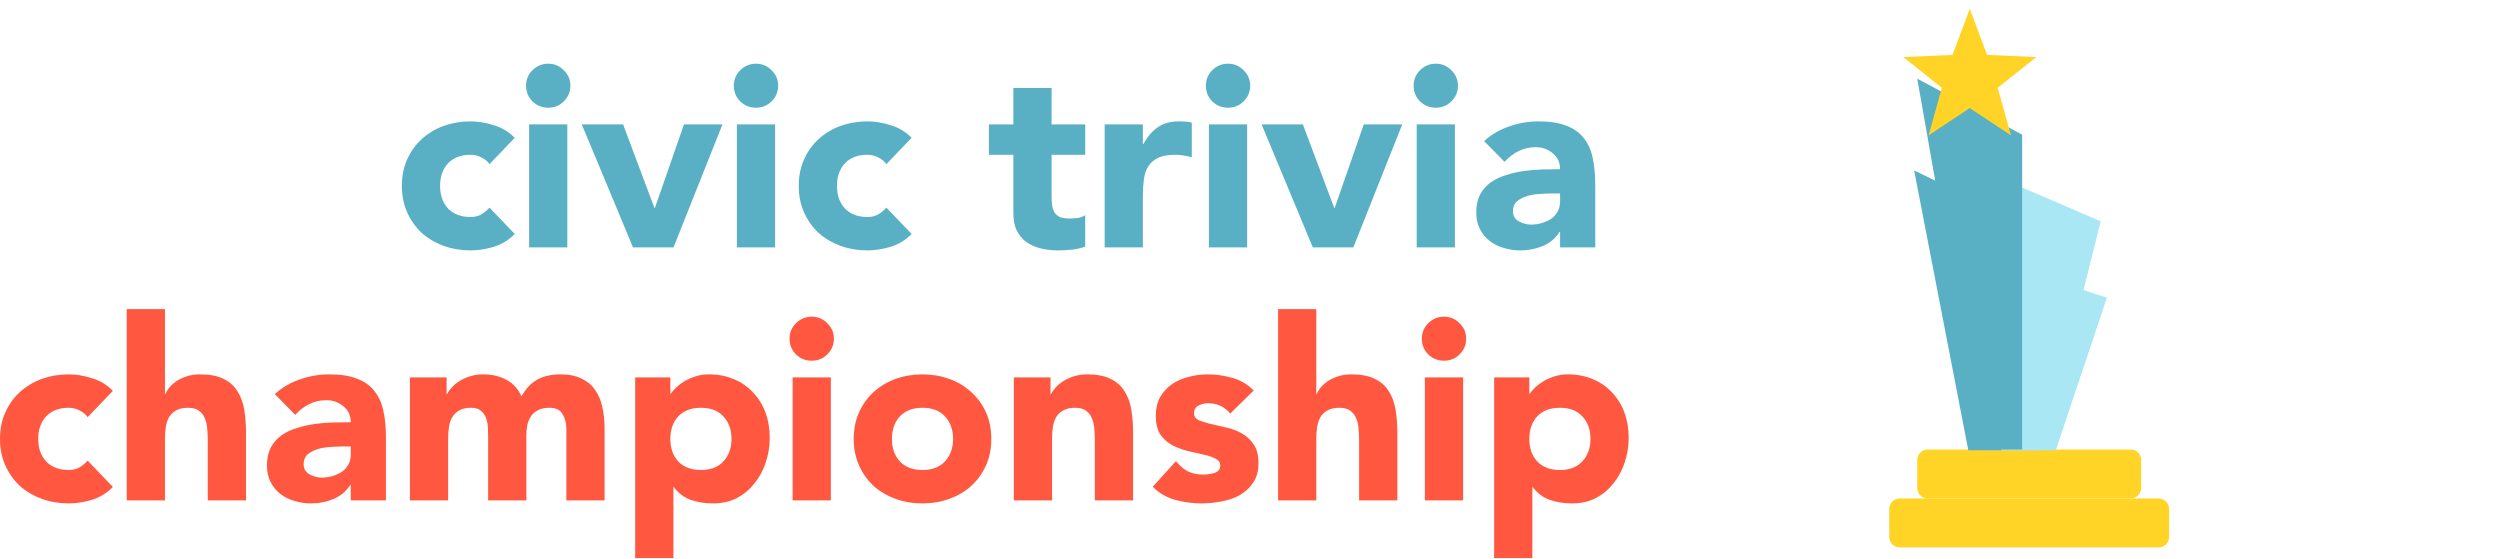
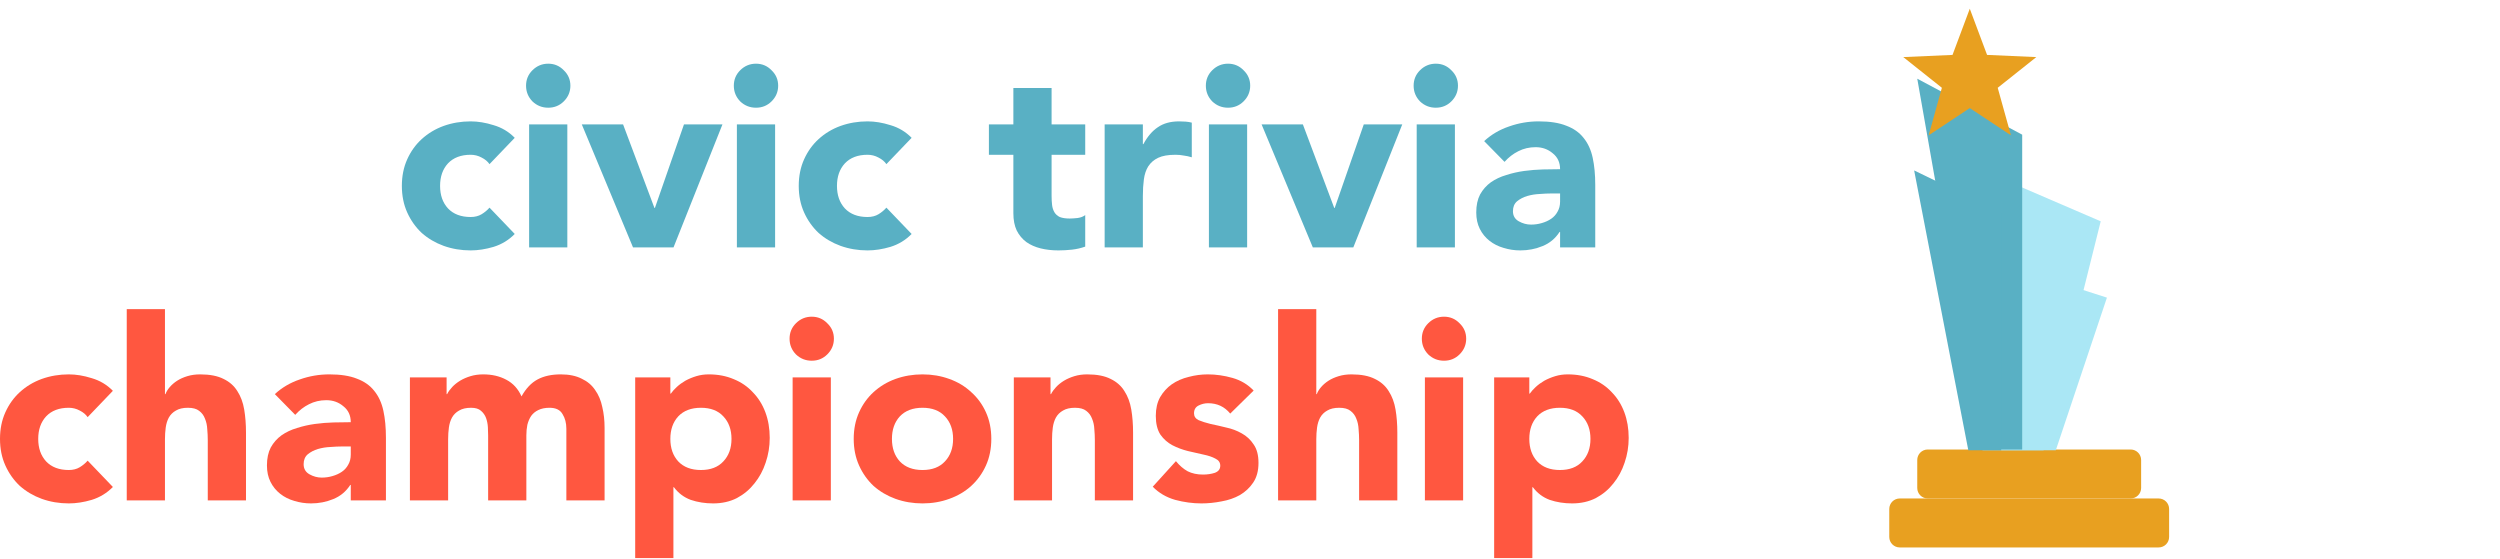
<svg xmlns="http://www.w3.org/2000/svg" width="824" height="184" viewBox="0 0 824 184" fill="none">
  <path d="M28.89 137.488C28.274 136.598 27.406 135.875 26.287 135.319C25.167 134.708 23.963 134.402 22.675 134.402C19.484 134.402 16.992 135.347 15.201 137.237C13.465 139.128 12.597 141.601 12.597 144.659C12.597 147.717 13.465 150.191 15.201 152.081C16.992 153.971 19.484 154.916 22.675 154.916C24.075 154.916 25.279 154.61 26.287 153.999C27.294 153.387 28.162 152.665 28.89 151.831L37.204 160.503C35.245 162.505 32.921 163.922 30.234 164.756C27.602 165.534 25.083 165.923 22.675 165.923C19.54 165.923 16.573 165.423 13.773 164.422C11.03 163.422 8.622 162.004 6.551 160.17C4.535 158.279 2.939 156.028 1.764 153.415C0.588 150.802 0 147.884 0 144.659C0 141.435 0.588 138.516 1.764 135.903C2.939 133.29 4.535 131.067 6.551 129.232C8.622 127.342 11.03 125.896 13.773 124.896C16.573 123.895 19.54 123.395 22.675 123.395C25.083 123.395 27.602 123.812 30.234 124.646C32.921 125.424 35.245 126.814 37.204 128.815L28.89 137.488Z" fill="#FF5740" />
  <path d="M54.372 101.88V129.899H54.54C54.82 129.121 55.296 128.343 55.968 127.564C56.64 126.786 57.452 126.091 58.403 125.479C59.355 124.868 60.475 124.368 61.763 123.978C63.05 123.589 64.45 123.395 65.962 123.395C69.153 123.395 71.729 123.895 73.688 124.896C75.648 125.841 77.159 127.175 78.223 128.898C79.343 130.622 80.099 132.651 80.491 134.986C80.883 137.321 81.079 139.85 81.079 142.574V164.923H68.481V145.076C68.481 143.909 68.425 142.713 68.313 141.49C68.257 140.212 68.005 139.044 67.558 137.988C67.166 136.932 66.522 136.07 65.626 135.403C64.786 134.736 63.554 134.402 61.931 134.402C60.307 134.402 58.991 134.708 57.983 135.319C56.976 135.875 56.192 136.654 55.632 137.654C55.128 138.599 54.792 139.684 54.624 140.907C54.456 142.13 54.372 143.408 54.372 144.743V164.923H41.775V101.88H54.372Z" fill="#FF5740" />
  <path d="M115.614 159.836H115.446C114.046 162.004 112.171 163.561 109.819 164.506C107.524 165.451 105.088 165.923 102.513 165.923C100.609 165.923 98.761 165.646 96.97 165.09C95.234 164.589 93.695 163.811 92.351 162.755C91.007 161.698 89.943 160.392 89.159 158.835C88.376 157.279 87.984 155.472 87.984 153.415C87.984 151.08 88.404 149.107 89.243 147.494C90.139 145.882 91.315 144.548 92.771 143.492C94.282 142.435 95.99 141.629 97.894 141.073C99.797 140.462 101.757 140.017 103.772 139.739C105.844 139.461 107.888 139.294 109.903 139.239C111.975 139.183 113.878 139.155 115.614 139.155C115.614 136.932 114.802 135.18 113.178 133.902C111.611 132.568 109.735 131.9 107.552 131.9C105.48 131.9 103.576 132.345 101.841 133.235C100.161 134.069 98.649 135.236 97.306 136.737L90.587 129.899C92.939 127.731 95.682 126.119 98.817 125.063C101.953 123.951 105.2 123.395 108.559 123.395C112.255 123.395 115.278 123.867 117.63 124.812C120.037 125.702 121.941 127.036 123.34 128.815C124.796 130.594 125.804 132.79 126.364 135.403C126.924 137.96 127.204 140.934 127.204 144.326V164.923H115.614V159.836ZM112.507 147.161C111.555 147.161 110.351 147.216 108.895 147.328C107.496 147.383 106.124 147.606 104.78 147.995C103.492 148.384 102.373 148.968 101.421 149.746C100.525 150.524 100.077 151.608 100.077 152.998C100.077 154.499 100.721 155.611 102.009 156.334C103.296 157.056 104.64 157.418 106.04 157.418C107.272 157.418 108.447 157.251 109.567 156.917C110.743 156.584 111.779 156.111 112.675 155.5C113.57 154.888 114.27 154.11 114.774 153.165C115.334 152.22 115.614 151.108 115.614 149.829V147.161H112.507Z" fill="#FF5740" />
  <path d="M135.107 124.395H147.201V129.899H147.369C147.76 129.121 148.32 128.343 149.048 127.564C149.776 126.786 150.644 126.091 151.652 125.479C152.659 124.868 153.807 124.368 155.095 123.978C156.383 123.589 157.782 123.395 159.294 123.395C162.15 123.395 164.669 123.978 166.853 125.146C169.092 126.313 170.772 128.148 171.892 130.65C173.347 128.037 175.111 126.174 177.182 125.063C179.254 123.951 181.801 123.395 184.825 123.395C187.568 123.395 189.864 123.867 191.711 124.812C193.615 125.702 195.099 126.953 196.162 128.565C197.282 130.122 198.066 131.984 198.514 134.152C199.018 136.265 199.27 138.544 199.27 140.99V164.923H186.672V141.324C186.672 139.433 186.253 137.821 185.413 136.487C184.629 135.097 183.201 134.402 181.13 134.402C179.674 134.402 178.442 134.652 177.434 135.153C176.483 135.597 175.699 136.237 175.083 137.071C174.523 137.905 174.103 138.877 173.823 139.989C173.599 141.101 173.487 142.269 173.487 143.492V164.923H160.89V143.492C160.89 142.769 160.862 141.879 160.806 140.823C160.75 139.767 160.554 138.766 160.218 137.821C159.882 136.876 159.322 136.07 158.538 135.403C157.81 134.736 156.719 134.402 155.263 134.402C153.639 134.402 152.324 134.708 151.316 135.319C150.308 135.875 149.524 136.654 148.964 137.654C148.46 138.599 148.124 139.684 147.956 140.907C147.788 142.13 147.704 143.408 147.704 144.743V164.923H135.107V124.395Z" fill="#FF5740" />
  <path d="M209.358 124.395H220.947V129.732H221.115C221.619 129.01 222.263 128.287 223.047 127.564C223.887 126.786 224.838 126.091 225.902 125.479C227.022 124.868 228.226 124.368 229.513 123.978C230.801 123.589 232.173 123.395 233.629 123.395C236.652 123.395 239.395 123.923 241.859 124.979C244.322 125.98 246.422 127.425 248.158 129.315C249.949 131.15 251.321 133.346 252.273 135.903C253.225 138.46 253.7 141.268 253.7 144.326C253.7 147.161 253.253 149.885 252.357 152.498C251.517 155.055 250.285 157.334 248.661 159.336C247.094 161.337 245.162 162.949 242.867 164.172C240.571 165.34 237.968 165.923 235.056 165.923C232.425 165.923 229.961 165.534 227.666 164.756C225.426 163.922 223.579 162.532 222.123 160.587H221.955V183.936H209.358V124.395ZM220.947 144.659C220.947 147.717 221.815 150.191 223.551 152.081C225.342 153.971 227.834 154.916 231.025 154.916C234.216 154.916 236.68 153.971 238.416 152.081C240.207 150.191 241.103 147.717 241.103 144.659C241.103 141.601 240.207 139.128 238.416 137.237C236.68 135.347 234.216 134.402 231.025 134.402C227.834 134.402 225.342 135.347 223.551 137.237C221.815 139.128 220.947 141.601 220.947 144.659Z" fill="#FF5740" />
  <path d="M261.249 124.395H273.846V164.923H261.249V124.395ZM260.241 111.637C260.241 109.635 260.941 107.94 262.341 106.55C263.797 105.105 265.532 104.382 267.548 104.382C269.563 104.382 271.271 105.105 272.671 106.55C274.126 107.94 274.854 109.635 274.854 111.637C274.854 113.638 274.126 115.362 272.671 116.807C271.271 118.197 269.563 118.892 267.548 118.892C265.532 118.892 263.797 118.197 262.341 116.807C260.941 115.362 260.241 113.638 260.241 111.637Z" fill="#FF5740" />
  <path d="M281.385 144.659C281.385 141.435 281.973 138.516 283.149 135.903C284.325 133.29 285.92 131.067 287.936 129.232C290.007 127.342 292.415 125.896 295.158 124.896C297.958 123.895 300.925 123.395 304.061 123.395C307.196 123.395 310.135 123.895 312.879 124.896C315.678 125.896 318.086 127.342 320.101 129.232C322.173 131.067 323.796 133.29 324.972 135.903C326.148 138.516 326.736 141.435 326.736 144.659C326.736 147.884 326.148 150.802 324.972 153.415C323.796 156.028 322.173 158.279 320.101 160.17C318.086 162.004 315.678 163.422 312.879 164.422C310.135 165.423 307.196 165.923 304.061 165.923C300.925 165.923 297.958 165.423 295.158 164.422C292.415 163.422 290.007 162.004 287.936 160.17C285.92 158.279 284.325 156.028 283.149 153.415C281.973 150.802 281.385 147.884 281.385 144.659ZM293.983 144.659C293.983 147.717 294.85 150.191 296.586 152.081C298.378 153.971 300.869 154.916 304.061 154.916C307.252 154.916 309.715 153.971 311.451 152.081C313.243 150.191 314.138 147.717 314.138 144.659C314.138 141.601 313.243 139.128 311.451 137.237C309.715 135.347 307.252 134.402 304.061 134.402C300.869 134.402 298.378 135.347 296.586 137.237C294.85 139.128 293.983 141.601 293.983 144.659Z" fill="#FF5740" />
  <path d="M334.156 124.395H346.249V129.899H346.417C346.809 129.121 347.369 128.343 348.097 127.564C348.825 126.786 349.693 126.091 350.7 125.479C351.708 124.868 352.856 124.368 354.144 123.978C355.431 123.589 356.831 123.395 358.343 123.395C361.534 123.395 364.11 123.895 366.069 124.896C368.029 125.841 369.541 127.175 370.604 128.898C371.724 130.622 372.48 132.651 372.872 134.986C373.264 137.321 373.46 139.85 373.46 142.574V164.923H360.862V145.076C360.862 143.909 360.806 142.713 360.694 141.49C360.638 140.212 360.386 139.044 359.939 137.988C359.547 136.932 358.903 136.07 358.007 135.403C357.167 134.736 355.935 134.402 354.312 134.402C352.688 134.402 351.372 134.708 350.365 135.319C349.357 135.875 348.573 136.654 348.013 137.654C347.509 138.599 347.173 139.684 347.005 140.907C346.837 142.13 346.753 143.408 346.753 144.743V164.923H334.156V124.395Z" fill="#FF5740" />
  <path d="M405.476 136.32C403.628 134.041 401.192 132.901 398.169 132.901C397.105 132.901 396.069 133.151 395.062 133.652C394.054 134.152 393.55 135.014 393.55 136.237C393.55 137.237 394.054 137.988 395.062 138.488C396.125 138.933 397.441 139.35 399.009 139.739C400.633 140.073 402.34 140.462 404.132 140.907C405.979 141.296 407.687 141.935 409.255 142.825C410.878 143.714 412.194 144.937 413.202 146.494C414.266 147.995 414.798 150.024 414.798 152.581C414.798 155.194 414.21 157.362 413.034 159.086C411.914 160.753 410.458 162.115 408.667 163.172C406.875 164.172 404.86 164.867 402.62 165.256C400.381 165.701 398.169 165.923 395.985 165.923C393.13 165.923 390.247 165.534 387.335 164.756C384.424 163.922 381.96 162.477 379.945 160.42L387.587 151.997C388.763 153.443 390.051 154.555 391.45 155.333C392.906 156.056 394.586 156.417 396.489 156.417C397.945 156.417 399.261 156.222 400.437 155.833C401.612 155.389 402.2 154.61 402.2 153.498C402.2 152.442 401.668 151.664 400.604 151.164C399.597 150.608 398.281 150.163 396.657 149.829C395.09 149.44 393.382 149.051 391.534 148.662C389.743 148.217 388.035 147.578 386.411 146.744C384.844 145.91 383.528 144.743 382.464 143.241C381.456 141.685 380.953 139.628 380.953 137.071C380.953 134.68 381.428 132.623 382.38 130.9C383.388 129.176 384.676 127.759 386.243 126.647C387.867 125.535 389.715 124.729 391.786 124.229C393.858 123.673 395.957 123.395 398.085 123.395C400.772 123.395 403.488 123.784 406.231 124.562C408.975 125.341 411.298 126.73 413.202 128.732L405.476 136.32Z" fill="#FF5740" />
  <path d="M433.852 101.88V129.899H434.02C434.3 129.121 434.776 128.343 435.448 127.564C436.12 126.786 436.932 126.091 437.884 125.479C438.835 124.868 439.955 124.368 441.243 123.978C442.531 123.589 443.93 123.395 445.442 123.395C448.633 123.395 451.209 123.895 453.168 124.896C455.128 125.841 456.64 127.175 457.704 128.898C458.823 130.622 459.579 132.651 459.971 134.986C460.363 137.321 460.559 139.85 460.559 142.574V164.923H447.962V145.076C447.962 143.909 447.906 142.713 447.794 141.49C447.738 140.212 447.486 139.044 447.038 137.988C446.646 136.932 446.002 136.07 445.106 135.403C444.266 134.736 443.035 134.402 441.411 134.402C439.787 134.402 438.472 134.708 437.464 135.319C436.456 135.875 435.672 136.654 435.112 137.654C434.608 138.599 434.272 139.684 434.104 140.907C433.936 142.13 433.852 143.408 433.852 144.743V164.923H421.255V101.88H433.852Z" fill="#FF5740" />
  <path d="M469.647 124.395H482.245V164.923H469.647V124.395ZM468.64 111.637C468.64 109.635 469.339 107.94 470.739 106.55C472.195 105.105 473.931 104.382 475.946 104.382C477.962 104.382 479.669 105.105 481.069 106.55C482.525 107.94 483.253 109.635 483.253 111.637C483.253 113.638 482.525 115.362 481.069 116.807C479.669 118.197 477.962 118.892 475.946 118.892C473.931 118.892 472.195 118.197 470.739 116.807C469.339 115.362 468.64 113.638 468.64 111.637Z" fill="#FF5740" />
  <path d="M492.471 124.395H504.061V129.732H504.229C504.732 129.01 505.376 128.287 506.16 127.564C507 126.786 507.952 126.091 509.016 125.479C510.135 124.868 511.339 124.368 512.627 123.978C513.915 123.589 515.286 123.395 516.742 123.395C519.765 123.395 522.509 123.923 524.972 124.979C527.436 125.98 529.535 127.425 531.271 129.315C533.063 131.15 534.434 133.346 535.386 135.903C536.338 138.46 536.814 141.268 536.814 144.326C536.814 147.161 536.366 149.885 535.47 152.498C534.63 155.055 533.399 157.334 531.775 159.336C530.207 161.337 528.276 162.949 525.98 164.172C523.685 165.34 521.081 165.923 518.17 165.923C515.538 165.923 513.075 165.534 510.779 164.756C508.54 163.922 506.692 162.532 505.236 160.587H505.068V183.936H492.471V124.395ZM504.061 144.659C504.061 147.717 504.928 150.191 506.664 152.081C508.456 153.971 510.947 154.916 514.139 154.916C517.33 154.916 519.793 153.971 521.529 152.081C523.321 150.191 524.216 147.717 524.216 144.659C524.216 141.601 523.321 139.128 521.529 137.237C519.793 135.347 517.33 134.402 514.139 134.402C510.947 134.402 508.456 135.347 506.664 137.237C504.928 139.128 504.061 141.601 504.061 144.659Z" fill="#FF5740" />
  <path d="M161.343 54.098C160.727 53.208 159.859 52.486 158.74 51.93C157.62 51.318 156.416 51.013 155.128 51.013C151.937 51.013 149.446 51.958 147.654 53.848C145.918 55.738 145.051 58.212 145.051 61.269C145.051 64.327 145.918 66.801 147.654 68.691C149.446 70.581 151.937 71.526 155.128 71.526C156.528 71.526 157.732 71.221 158.74 70.609C159.747 69.998 160.615 69.275 161.343 68.441L169.657 77.114C167.698 79.115 165.374 80.532 162.687 81.366C160.055 82.145 157.536 82.534 155.128 82.534C151.993 82.534 149.026 82.034 146.226 81.033C143.483 80.032 141.075 78.615 139.004 76.78C136.988 74.89 135.393 72.638 134.217 70.025C133.041 67.412 132.453 64.494 132.453 61.269C132.453 58.045 133.041 55.126 134.217 52.514C135.393 49.901 136.988 47.677 139.004 45.842C141.075 43.952 143.483 42.507 146.226 41.506C149.026 40.505 151.993 40.005 155.128 40.005C157.536 40.005 160.055 40.422 162.687 41.256C165.374 42.034 167.698 43.424 169.657 45.425L161.343 54.098Z" fill="#59B0C4" />
  <path d="M174.396 41.006H186.993V81.533H174.396V41.006ZM173.388 28.247C173.388 26.246 174.088 24.55 175.488 23.16C176.943 21.715 178.679 20.992 180.695 20.992C182.71 20.992 184.418 21.715 185.818 23.16C187.273 24.55 188.001 26.246 188.001 28.247C188.001 30.248 187.273 31.972 185.818 33.417C184.418 34.807 182.71 35.502 180.695 35.502C178.679 35.502 176.943 34.807 175.488 33.417C174.088 31.972 173.388 30.248 173.388 28.247Z" fill="#59B0C4" />
  <path d="M191.761 41.006H205.366L215.696 68.524H215.864L225.438 41.006H238.119L221.994 81.533H208.641L191.761 41.006Z" fill="#59B0C4" />
  <path d="M242.878 41.006H255.475V81.533H242.878V41.006ZM241.87 28.247C241.87 26.246 242.57 24.55 243.97 23.16C245.425 21.715 247.161 20.992 249.177 20.992C251.192 20.992 252.9 21.715 254.299 23.16C255.755 24.55 256.483 26.246 256.483 28.247C256.483 30.248 255.755 31.972 254.299 33.417C252.9 34.807 251.192 35.502 249.177 35.502C247.161 35.502 245.425 34.807 243.97 33.417C242.57 31.972 241.87 30.248 241.87 28.247Z" fill="#59B0C4" />
  <path d="M292.156 54.098C291.54 53.208 290.672 52.486 289.553 51.93C288.433 51.318 287.229 51.013 285.941 51.013C282.75 51.013 280.258 51.958 278.467 53.848C276.731 55.738 275.863 58.212 275.863 61.269C275.863 64.327 276.731 66.801 278.467 68.691C280.258 70.581 282.75 71.526 285.941 71.526C287.341 71.526 288.545 71.221 289.553 70.609C290.56 69.998 291.428 69.275 292.156 68.441L300.47 77.114C298.511 79.115 296.187 80.532 293.5 81.366C290.868 82.145 288.349 82.534 285.941 82.534C282.806 82.534 279.839 82.034 277.039 81.033C274.296 80.032 271.888 78.615 269.817 76.78C267.801 74.89 266.205 72.638 265.03 70.025C263.854 67.412 263.266 64.494 263.266 61.269C263.266 58.045 263.854 55.126 265.03 52.514C266.205 49.901 267.801 47.677 269.817 45.842C271.888 43.952 274.296 42.507 277.039 41.506C279.839 40.505 282.806 40.005 285.941 40.005C288.349 40.005 290.868 40.422 293.5 41.256C296.187 42.034 298.511 43.424 300.47 45.425L292.156 54.098Z" fill="#59B0C4" />
  <path d="M357.689 51.013H346.604V64.522C346.604 65.633 346.66 66.662 346.772 67.607C346.884 68.496 347.136 69.275 347.527 69.942C347.919 70.609 348.507 71.137 349.291 71.526C350.131 71.86 351.223 72.027 352.566 72.027C353.238 72.027 354.106 71.971 355.17 71.86C356.29 71.693 357.129 71.36 357.689 70.859V81.283C356.29 81.783 354.834 82.117 353.322 82.284C351.811 82.45 350.327 82.534 348.871 82.534C346.744 82.534 344.784 82.311 342.992 81.867C341.201 81.422 339.633 80.727 338.289 79.782C336.946 78.781 335.882 77.503 335.098 75.946C334.37 74.389 334.006 72.499 334.006 70.275V51.013H325.944V41.006H334.006V28.998H346.604V41.006H357.689V51.013Z" fill="#59B0C4" />
  <path d="M364.091 41.006H376.688V47.51H376.856C378.2 45.008 379.796 43.146 381.643 41.923C383.491 40.644 385.815 40.005 388.614 40.005C389.342 40.005 390.07 40.033 390.798 40.088C391.525 40.144 392.197 40.255 392.813 40.422V51.846C391.917 51.568 391.022 51.374 390.126 51.263C389.286 51.096 388.39 51.013 387.438 51.013C385.031 51.013 383.127 51.346 381.727 52.013C380.328 52.68 379.236 53.625 378.452 54.848C377.724 56.016 377.248 57.434 377.024 59.101C376.8 60.769 376.688 62.604 376.688 64.605V81.533H364.091V41.006Z" fill="#59B0C4" />
  <path d="M398.459 41.006H411.056V81.533H398.459V41.006ZM397.451 28.247C397.451 26.246 398.151 24.55 399.551 23.16C401.006 21.715 402.742 20.992 404.758 20.992C406.773 20.992 408.481 21.715 409.881 23.16C411.336 24.55 412.064 26.246 412.064 28.247C412.064 30.248 411.336 31.972 409.881 33.417C408.481 34.807 406.773 35.502 404.758 35.502C402.742 35.502 401.006 34.807 399.551 33.417C398.151 31.972 397.451 30.248 397.451 28.247Z" fill="#59B0C4" />
  <path d="M415.824 41.006H429.429L439.759 68.524H439.927L449.501 41.006H462.182L446.058 81.533H432.704L415.824 41.006Z" fill="#59B0C4" />
  <path d="M466.941 41.006H479.538V81.533H466.941V41.006ZM465.933 28.247C465.933 26.246 466.633 24.55 468.033 23.16C469.488 21.715 471.224 20.992 473.24 20.992C475.255 20.992 476.963 21.715 478.363 23.16C479.818 24.55 480.546 26.246 480.546 28.247C480.546 30.248 479.818 31.972 478.363 33.417C476.963 34.807 475.255 35.502 473.24 35.502C471.224 35.502 469.488 34.807 468.033 33.417C466.633 31.972 465.933 30.248 465.933 28.247Z" fill="#59B0C4" />
  <path d="M514.204 76.446H514.036C512.636 78.615 510.76 80.171 508.409 81.116C506.113 82.061 503.678 82.534 501.102 82.534C499.199 82.534 497.351 82.256 495.559 81.7C493.824 81.2 492.284 80.421 490.94 79.365C489.597 78.309 488.533 77.002 487.749 75.446C486.965 73.889 486.573 72.082 486.573 70.025C486.573 67.69 486.993 65.717 487.833 64.105C488.729 62.492 489.905 61.158 491.36 60.102C492.872 59.046 494.58 58.24 496.483 57.684C498.387 57.072 500.346 56.627 502.362 56.349C504.434 56.072 506.477 55.905 508.493 55.849C510.564 55.794 512.468 55.766 514.204 55.766C514.204 53.542 513.392 51.791 511.768 50.512C510.2 49.178 508.325 48.511 506.141 48.511C504.07 48.511 502.166 48.956 500.43 49.845C498.751 50.679 497.239 51.846 495.895 53.347L489.177 46.509C491.528 44.341 494.272 42.729 497.407 41.673C500.542 40.561 503.79 40.005 507.149 40.005C510.844 40.005 513.868 40.478 516.219 41.423C518.627 42.312 520.53 43.646 521.93 45.425C523.386 47.204 524.393 49.4 524.953 52.013C525.513 54.57 525.793 57.545 525.793 60.936V81.533H514.204V76.446ZM511.096 63.771C510.144 63.771 508.941 63.827 507.485 63.938C506.085 63.993 504.713 64.216 503.37 64.605C502.082 64.994 500.962 65.578 500.01 66.356C499.115 67.135 498.667 68.219 498.667 69.608C498.667 71.109 499.311 72.221 500.598 72.944C501.886 73.667 503.23 74.028 504.629 74.028C505.861 74.028 507.037 73.861 508.157 73.528C509.333 73.194 510.368 72.722 511.264 72.11C512.16 71.499 512.86 70.72 513.364 69.775C513.924 68.83 514.204 67.718 514.204 66.44V63.771H511.096Z" fill="#59B0C4" />
  <g transform="translate(-6.24 2.88) scale(1.07)">
-     <path d="M670.767 150.855H591.029C589.243 150.855 587.796 152.303 587.796 154.088V162.709C587.796 164.494 589.243 165.941 591.029 165.941H670.767C672.553 165.941 674 164.494 674 162.709V154.088C674 152.303 672.553 150.855 670.767 150.855Z" fill="#FFD426" />
-     <path d="M662.147 135.771H599.649C597.864 135.771 596.417 137.219 596.417 139.004V147.625C596.417 149.41 597.864 150.857 599.649 150.857H662.147C663.932 150.857 665.38 149.41 665.38 147.625V139.004C665.38 137.219 663.932 135.771 662.147 135.771Z" fill="#FFD426" />
+     <path d="M670.767 150.855H591.029C589.243 150.855 587.796 152.303 587.796 154.088V162.709C587.796 164.494 589.243 165.941 591.029 165.941H670.767C672.553 165.941 674 164.494 674 162.709V154.088C674 152.303 672.553 150.855 670.767 150.855Z" fill="#E8A020" />
+     <path d="M662.147 135.771H599.649C597.864 135.771 596.417 137.219 596.417 139.004V147.625C596.417 149.41 597.864 150.857 599.649 150.857H662.147C663.932 150.857 665.38 149.41 665.38 147.625V139.004C665.38 137.219 663.932 135.771 662.147 135.771Z" fill="#E8A020" />
    <path d="M616.531 136.011V49.807L652.928 65.48L635.324 136.011H616.531Z" fill="#AAE7F5" />
    <path d="M622.278 136.01V78.541L654.844 88.99L639.093 136.01H622.278Z" fill="#AAE7F5" />
    <path d="M628.743 135.771V38.792L596.417 21.551L616.531 135.771H628.743Z" fill="#59B0C4" />
    <path d="M622.278 136.011V62.819L595.459 49.807L612.146 136.011H622.278Z" fill="#59B0C4" />
-     <path d="M612.601 0L617.925 14.224L633.096 14.892L621.2 24.353L625.273 38.986L612.601 30.602L599.929 38.986L604.003 24.353L592.106 14.892L607.278 14.224L612.601 0Z" fill="#FFD426" />
+     <path d="M612.601 0L617.925 14.224L633.096 14.892L621.2 24.353L625.273 38.986L612.601 30.602L599.929 38.986L604.003 24.353L592.106 14.892L607.278 14.224L612.601 0Z" fill="#E8A020" />
  </g>
</svg>
